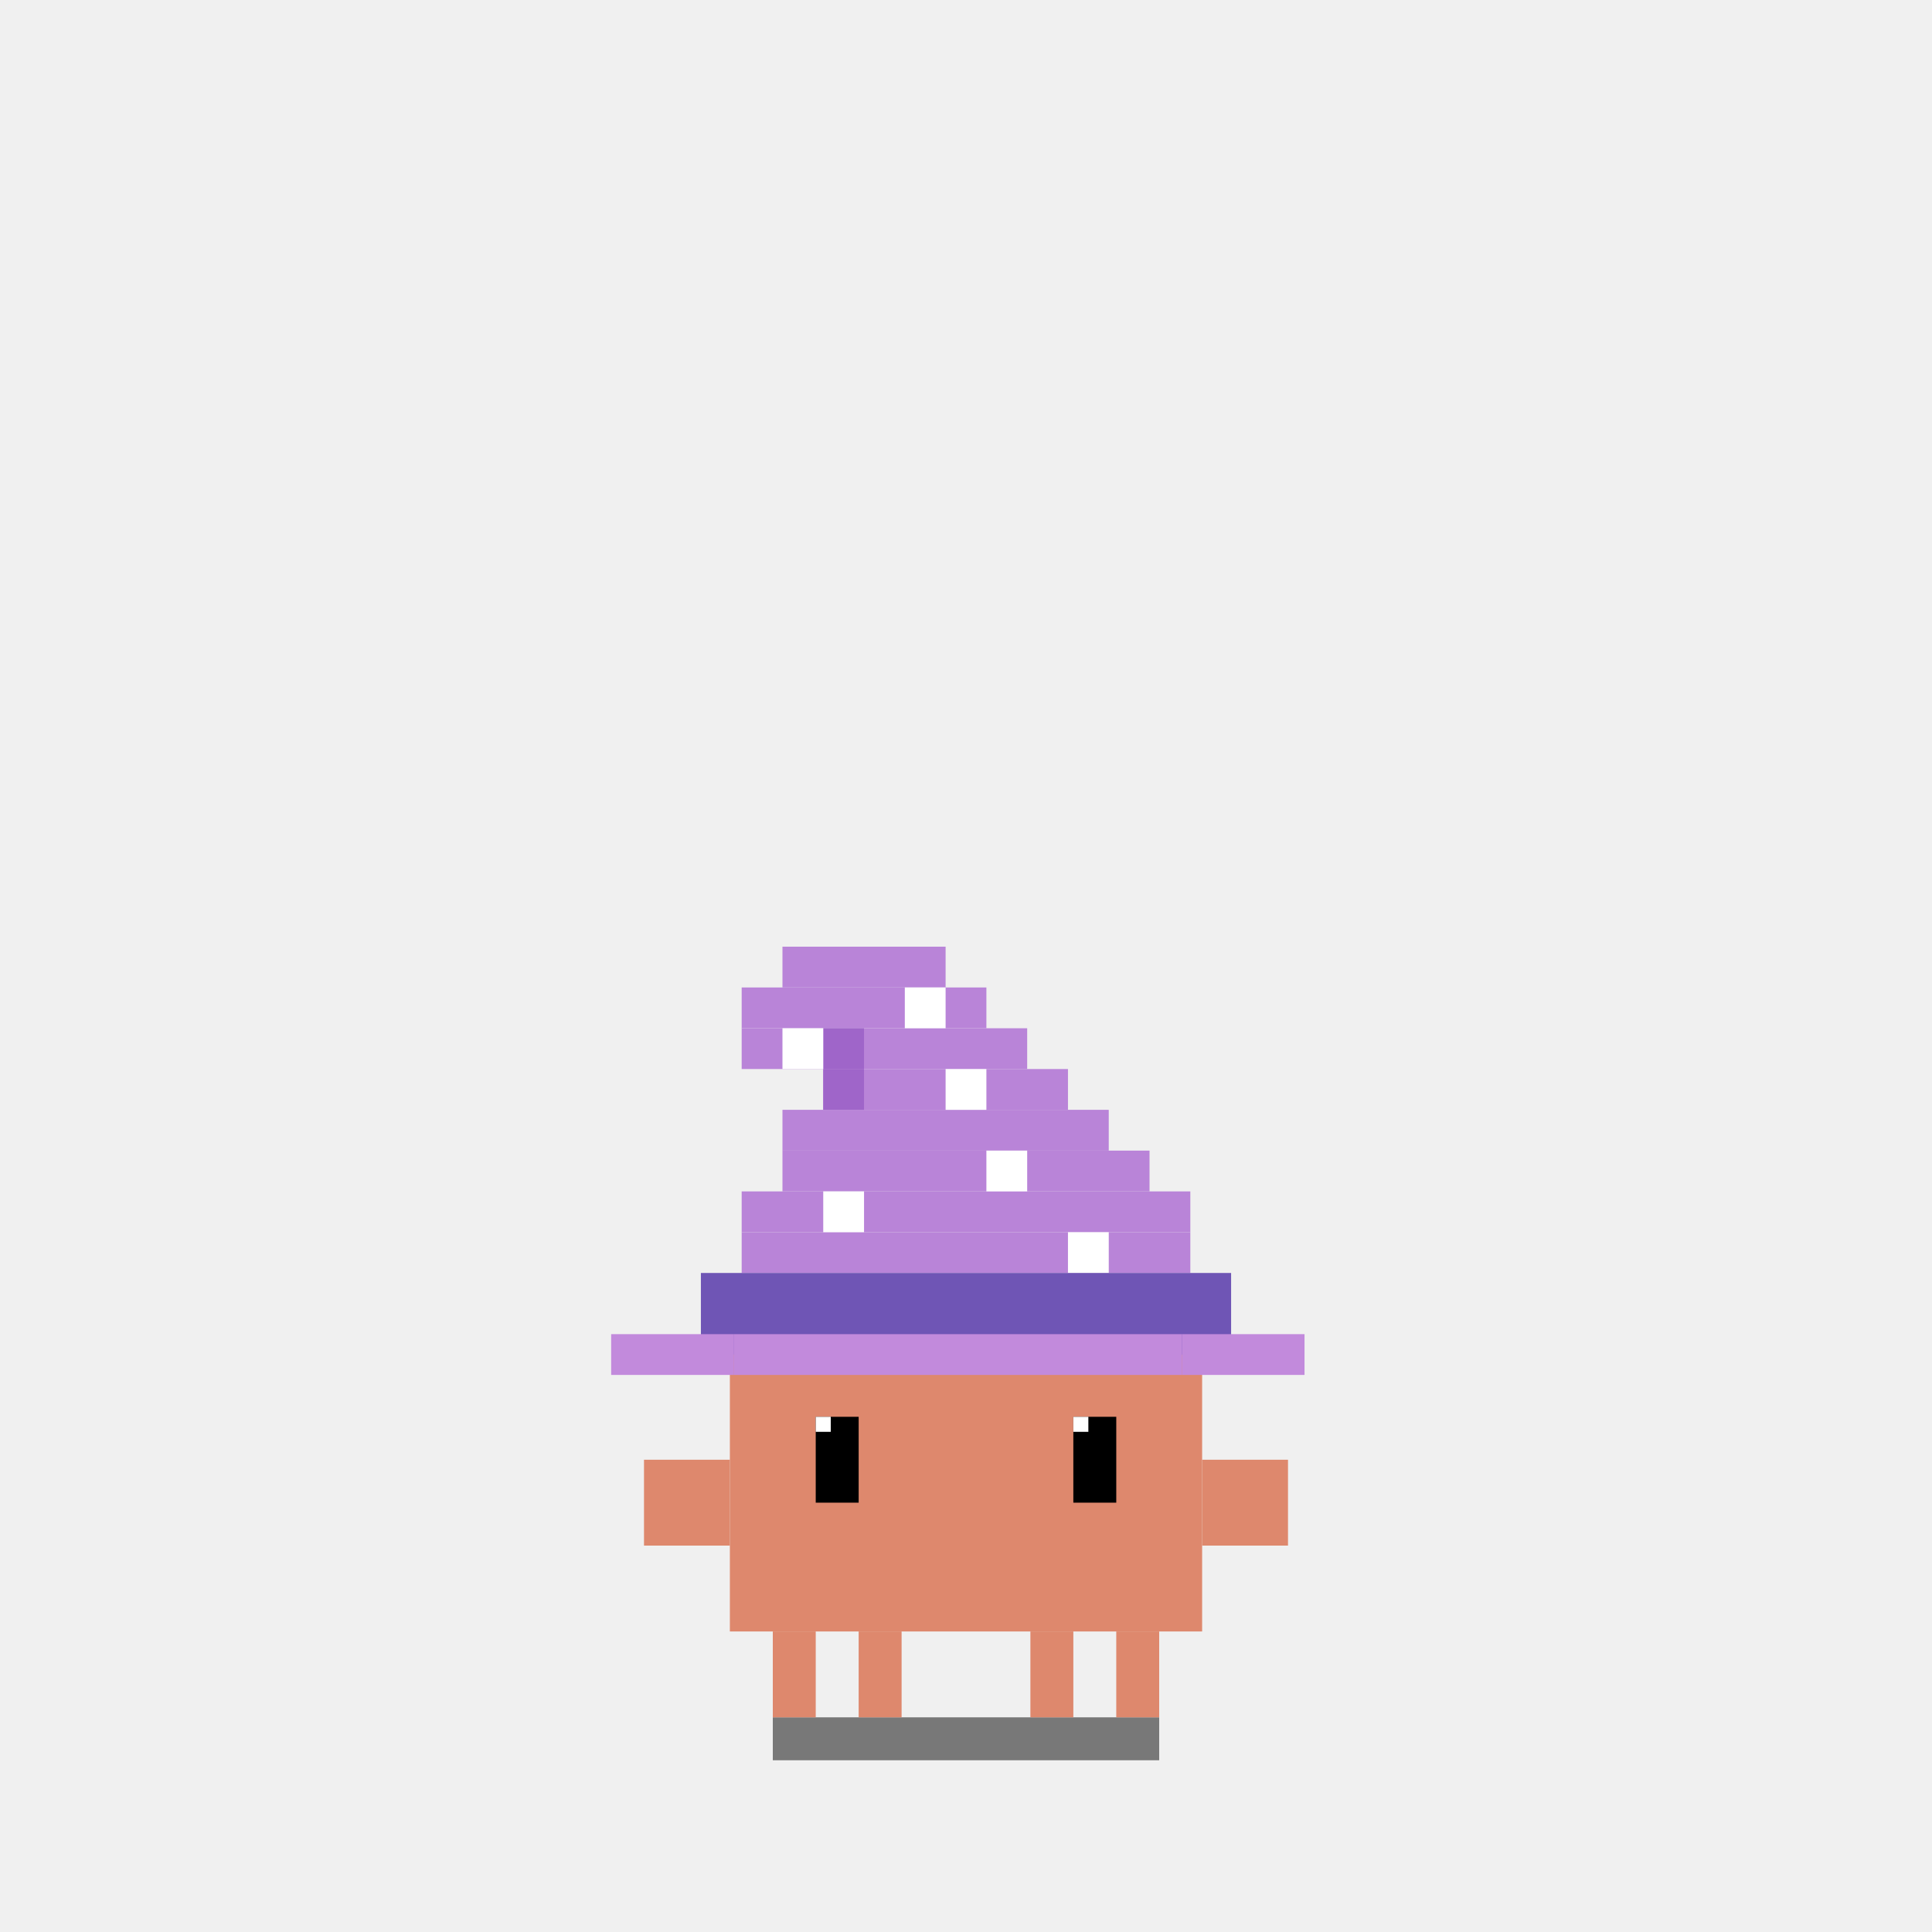
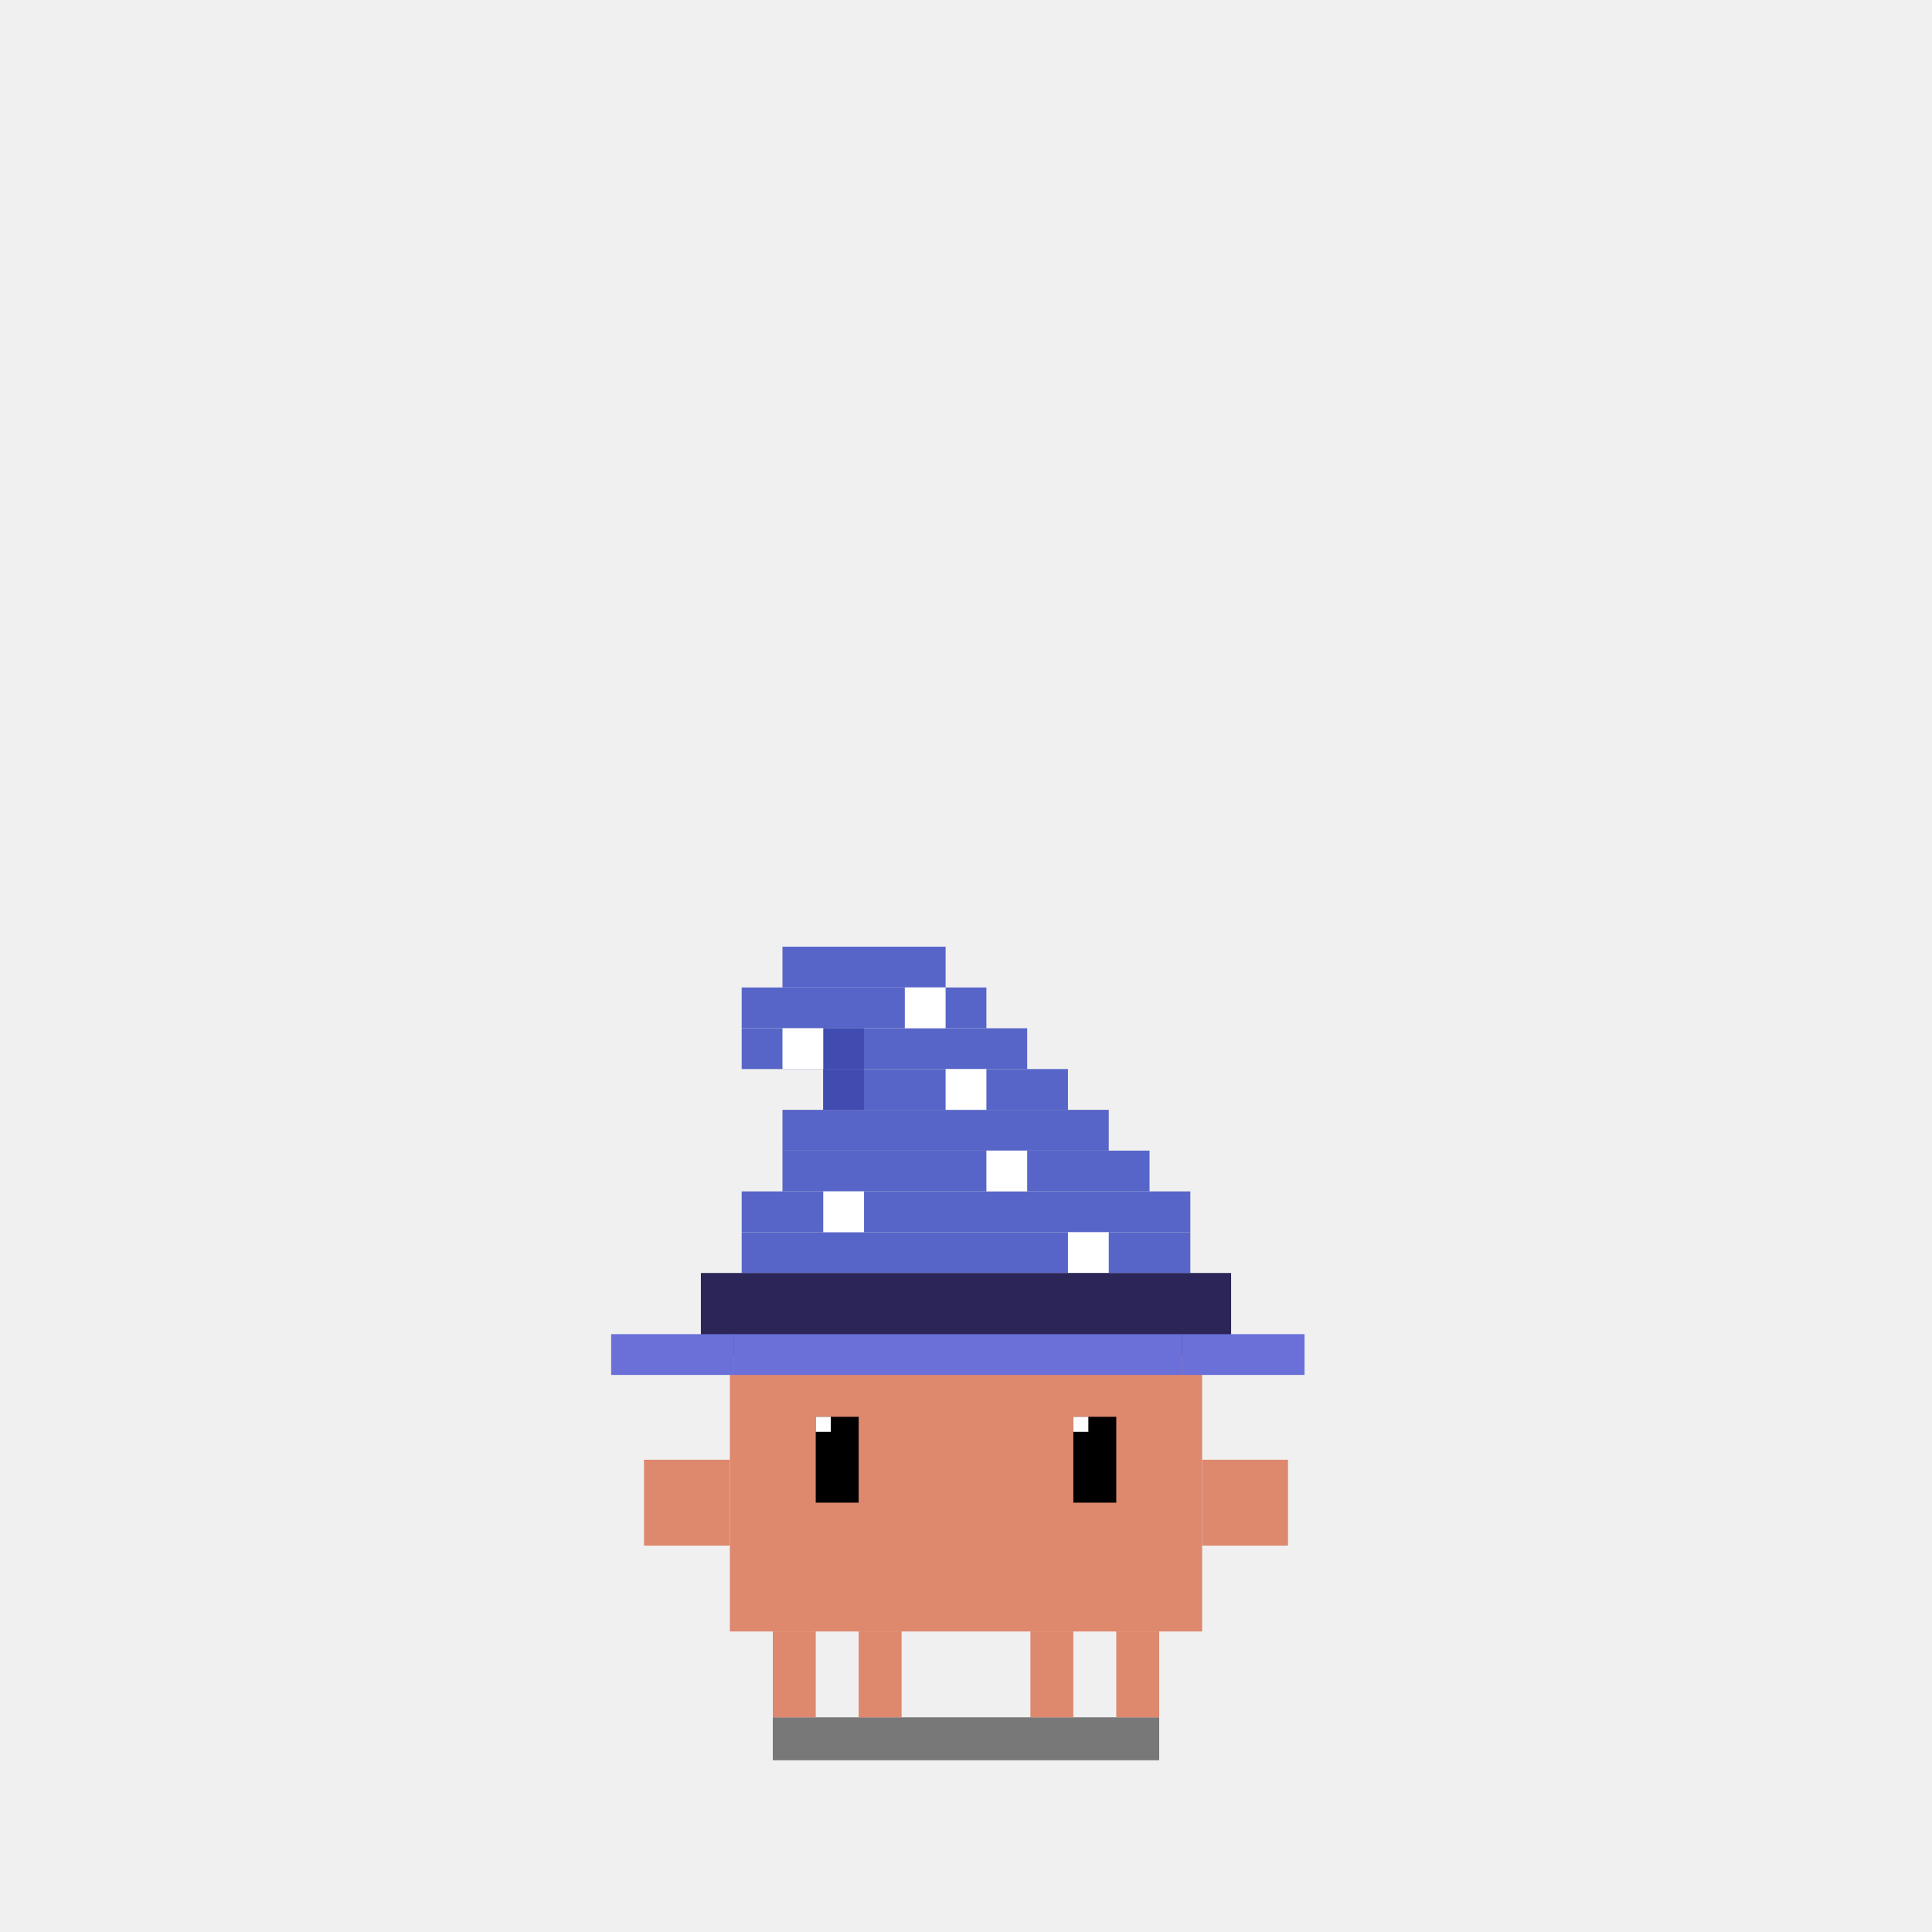
<svg xmlns="http://www.w3.org/2000/svg" viewBox="-15 -25 45 45" width="500" height="500">
  <defs>
    <style>
      .body-hunch {
        transform-origin: 7.5px 15px;
        animation: hunch-walk 7s infinite ease-in-out;
      }
      .leg-step { transform-origin: top center; transform-box: fill-box; }
      .leg-1 { animation: leg-step 7s infinite linear; }
      .leg-2 { animation: leg-step 7s infinite linear; animation-delay: -0.245s; }
      .shadow-walk {
        transform-origin: 7.5px 15.5px;
        animation: shadow-walk 7s infinite ease-in-out;
      }
      .hat-drop {
        transform-origin: 7.5px 6px;
        animation: hat-drop 7s infinite ease-in-out;
      }
      .hat-scale {
        transform-origin: 7.5px 6px;
        animation: hat-scale 7s infinite ease-in-out;
      }
      .hat-tilt {
        transform-origin: 7.5px 5px;
        animation: hat-tilt 7s infinite ease-in-out;
      }
      .hat-crown-magic {
        transform-origin: 7.5px 1px;
        animation: hat-crown-magic 7s infinite ease-in-out;
      }
      .hat-stars-magic {
        animation: hat-stars-magic 7s infinite ease-in-out;
      }
      .brim-tilt {
        transform-origin: 7.5px 5.5px;
        animation: brim-tilt 7s infinite ease-in-out;
      }
      .brim-center {
        transform-origin: 7.5px 5.5px;
        animation: brim-center-sag 7s infinite ease-in-out;
      }
      .brim-side {
        animation: brim-side-fall 7s infinite ease-in-out;
      }
      .arm-fix {
        transform-origin: 13px 10px;
        animation: arm-fix 7s infinite ease-in-out;
      }
      .eyes-wizard {
        transform-origin: 7.5px 9px;
        animation: eyes-wizard 7s infinite ease-in-out;
      }
      svg:hover .eyes-wizard {
        animation: eyes-user-hover 0.9s infinite ease-in-out;
      }
      .magic-sparkle-a { animation: magic-sparkle-a 7s infinite ease-in-out; opacity: 0; }
      .magic-sparkle-b { animation: magic-sparkle-b 7s infinite ease-in-out; opacity: 0; }
      .magic-sparkle-c { animation: magic-sparkle-c 7s infinite ease-in-out; opacity: 0; }
      .magic-sparkle-d { animation: magic-sparkle-d 7s infinite ease-in-out; opacity: 0; }
      .magic-sparkle-e { animation: magic-sparkle-e 7s infinite ease-in-out; opacity: 0; }

      @keyframes hunch-walk {
        0%   { transform: translate(-2px, 1px) rotate(2deg); }
        14%  { transform: translate(3px, 1px) rotate(2deg); }
        28%  { transform: translate(0, 1px) rotate(2deg); }
        72%  { transform: translate(0, 1px) rotate(2deg); }
        87%  { transform: translate(-3px, 1px) rotate(2deg); }
        100% { transform: translate(-2px, 1px) rotate(2deg); }
      }

      @keyframes leg-step {
        0%   { transform: rotate(0deg) scaleY(1); }
        7%   { transform: rotate(-25deg) scaleY(0.7); }
        14%  { transform: rotate(0deg) scaleY(1); }
        21%  { transform: rotate(-25deg) scaleY(0.7); }
        28%  { transform: rotate(0deg) scaleY(1); }
        72%  { transform: rotate(0deg) scaleY(1); }
        79%  { transform: rotate(-25deg) scaleY(0.7); }
        86%  { transform: rotate(0deg) scaleY(1); }
        93%  { transform: rotate(-25deg) scaleY(0.7); }
        100% { transform: rotate(0deg) scaleY(1); }
      }

      @keyframes shadow-walk {
        0%   { transform: translateX(-2px) scale(0.9); opacity: 0.4; }
        14%  { transform: translateX(3px) scale(0.9); opacity: 0.4; }
        28%  { transform: translateX(0) scale(0.9); opacity: 0.4; }
        72%  { transform: translateX(0) scale(0.9); opacity: 0.4; }
        87%  { transform: translateX(-3px) scale(0.9); opacity: 0.4; }
        100% { transform: translateX(-2px) scale(0.9); opacity: 0.4; }
      }

      @keyframes hat-drop {
        0%, 28% { transform: translate(0, 0); }
        35%     { transform: translate(0.42px, 1px); }
        42%, 55%{ transform: translate(0.7px, 2px); }
        58%     { transform: translate(0.315px, 1.2px); }
        63%     { transform: translate(0.105px, 0.35px); }
        67%     { transform: translate(0, -0.35px); }
        70%     { transform: translate(0, 0.15px); }
        72%, 100%{ transform: translate(0, 0); }
      }

      @keyframes hat-scale {
        0%, 28% { transform: scale(1); }
        35%     { transform: scale(1.0495); }
        42%, 55%{ transform: scale(1.11); }
        58%, 67%{ transform: scale(1); }
        72%, 100%{ transform: scale(1); }
      }

      @keyframes hat-tilt {
        0%, 28% { transform: rotate(0deg); }
        35%     { transform: rotate(3.15deg); }
        42%, 55%{ transform: rotate(7.5deg); }
        58%     { transform: rotate(-3deg); }
        63%     { transform: rotate(2.1deg); }
        67%     { transform: rotate(-1deg); }
        70%     { transform: rotate(0.5deg); }
        72%, 100%{ transform: rotate(0deg); }
      }

      @keyframes hat-crown-magic {
        0%, 55%  { transform: rotate(0deg) translateY(0); }
        58%      { transform: rotate(-2deg) translateY(-0.15px); }
        62%      { transform: rotate(3deg) translateY(-0.35px); }
        66%      { transform: rotate(-1.5deg) translateY(-0.15px); }
        70%      { transform: rotate(0.8deg) translateY(0); }
        72%, 100%{ transform: rotate(0deg) translateY(0); }
      }

      @keyframes hat-stars-magic {
        0%, 52%  { opacity: 1; }
        55%      { opacity: 0.35; }
        58%      { opacity: 1; }
        61%      { opacity: 0.45; }
        64%      { opacity: 1; }
        72%, 100%{ opacity: 1; }
      }

      @keyframes brim-tilt {
        0%, 28% { transform: rotate(0deg); }
        35%     { transform: rotate(3.15deg); }
        42%, 55%{ transform: rotate(7deg); }
        58%     { transform: rotate(-1.5deg); }
        63%     { transform: rotate(1.4deg); }
        67%     { transform: rotate(-0.6deg); }
        70%     { transform: rotate(0.3deg); }
        72%, 100%{ transform: rotate(0deg); }
      }

      @keyframes brim-center-sag {
        0%, 28% { transform: translateY(0); }
        35%     { transform: translateY(0.2px); }
        42%, 55%{ transform: translateY(0.4px); }
        58%     { transform: translateY(0.24px); }
        63%     { transform: translateY(0.25px); }
        67%     { transform: translateY(0.1px); }
        72%, 100%{ transform: translateY(0); }
      }

      @keyframes brim-side-fall {
        0%, 28% { transform: translateY(0); }
        35%     { transform: translateY(0); }
        42%, 55%{ transform: translateY(0); }
        58%     { transform: translateY(0); }
        63%     { transform: translateY(0); }
        67%     { transform: translateY(0); }
        72%, 100%{ transform: translateY(0); }
      }

      @keyframes arm-fix {
        0%, 38%   { transform: rotate(0deg); }
        45%       { transform: translate(-2px, -3px) rotate(-90deg); }
        50%       { transform: translate(-2px, -3px) rotate(-90deg); }
        55%       { transform: translate(-2px, -3px) rotate(-100deg); }
        58%       { transform: translate(-2px, -3px) rotate(-80deg); }
        62%       { transform: translate(-2px, -3px) rotate(-90deg); }
        67%       { transform: rotate(0deg); }
        100%      { transform: rotate(0deg); }
      }

      @keyframes eyes-wizard {
        0%, 28%  { transform: translateX(2px) scaleY(1); }
        32%      { transform: translateX(0) scaleY(1); }
        38%, 58% { transform: translateX(0) scaleY(1); }
        62%      { transform: translate(0, -0.25px) scaleY(1); }
        66%      { transform: translate(0, -0.15px) scaleY(1.12); }
        70%      { transform: translateX(0) scaleY(0.1); }
        73%      { transform: translateX(0) scaleY(1.08); }
        78%      { transform: translateX(-0.7px) scaleY(1); }
        82%      { transform: translateX(0.4px) scaleY(1); }
        88%      { transform: translateX(2px) scaleY(1); }
        100%     { transform: translateX(2px) scaleY(1); }
      }

      @keyframes eyes-user-hover {
        0%   { transform: translateX(0) scaleY(1); }
        45%  { transform: translateX(0) scaleY(1); }
        55%  { transform: translateX(0) scaleY(0.18); }
        70%  { transform: translateX(0) scaleY(1.08); }
        100% { transform: translateX(0) scaleY(1); }
      }

      @keyframes magic-sparkle-a {
        0%, 47%  { opacity: 0; transform: translate(0, 0); }
        50%      { opacity: 1; transform: translate(0, 0); }
        58%      { opacity: 1; transform: translate(-1.6px, -2.2px); }
        66%      { opacity: 0; transform: translate(-2.6px, -3.6px); }
        100%     { opacity: 0; transform: translate(-2.6px, -3.6px); }
      }

      @keyframes magic-sparkle-b {
        0%, 50%  { opacity: 0; transform: translate(0, 0); }
        54%      { opacity: 1; transform: translate(0, 0); }
        62%      { opacity: 1; transform: translate(1.7px, -1.8px); }
        70%      { opacity: 0; transform: translate(2.8px, -3px); }
        100%     { opacity: 0; transform: translate(2.8px, -3px); }
      }

      @keyframes magic-sparkle-c {
        0%, 52%  { opacity: 0; transform: translate(0, 0); }
        56%      { opacity: 1; transform: translate(0, 0); }
        64%      { opacity: 0.8; transform: translate(-0.8px, -2.8px); }
        72%      { opacity: 0; transform: translate(-1.2px, -3.8px); }
        100%     { opacity: 0; transform: translate(-1.2px, -3.8px); }
      }

      @keyframes magic-sparkle-d {
        0%, 53%  { opacity: 0; transform: translate(0, 0); }
        58%      { opacity: 1; transform: translate(0, 0); }
        66%      { opacity: 0.7; transform: translate(2.2px, -1px); }
        72%      { opacity: 0; transform: translate(3.4px, -1.8px); }
        100%     { opacity: 0; transform: translate(3.4px, -1.8px); }
      }

      @keyframes magic-sparkle-e {
        0%, 56%  { opacity: 0; transform: translate(0, 0); }
        60%      { opacity: 1; transform: translate(0, 0); }
        68%      { opacity: 0.8; transform: translate(-1.8px, 0.8px); }
        74%      { opacity: 0; transform: translate(-2.8px, 1.2px); }
        100%     { opacity: 0; transform: translate(-2.8px, 1.2px); }
      }
    </style>
  </defs>
  <rect id="ground-shadow" class="shadow-walk" x="3" y="15" width="9" height="1" fill="#000000" opacity="0.5" />
  <g class="body-hunch">
    <g id="legs" fill="#DE886D">
      <rect class="leg-step leg-1" x="3" y="13" width="1" height="2" />
      <rect class="leg-step leg-2" x="5" y="13" width="1" height="2" />
      <rect class="leg-step leg-1" x="9" y="13" width="1" height="2" />
      <rect class="leg-step leg-2" x="11" y="13" width="1" height="2" />
    </g>
    <g id="body-color-group" fill="#DE886D">
      <rect id="torso" x="2" y="6" width="11" height="7" />
      <rect id="left-arm" x="0" y="9" width="2" height="2" />
    </g>
    <g class="eyes-wizard" fill="#000000">
      <rect x="4" y="8" width="1" height="2" />
      <rect x="10" y="8" width="1" height="2" />
      <rect x="4" y="8" width="0.35" height="0.35" fill="#FFFFFF" />
      <rect x="10" y="8" width="0.35" height="0.35" fill="#FFFFFF" />
    </g>
    <g class="hat-drop">
      <g class="hat-scale">
        <g id="wizard-hat-fit" transform="translate(0, 1.5) translate(7.5, 6) scale(0.95) translate(-7.5, -6)">
          <g class="hat-tilt">
            <g class="hat-crown-magic">
-               <g id="hat-cone" fill="#B984D8">
+               <g id="hat-cone" fill="#5865C8">
                <rect x="3" y="-5" width="4" height="1" />
                <rect x="2" y="-4" width="6" height="1" />
                <rect x="2" y="-3" width="7" height="1" />
                <rect x="4" y="-2" width="6" height="1" />
                <rect x="3" y="-1" width="8" height="1" />
                <rect x="3" y="0" width="9" height="1" />
                <rect x="2" y="1" width="11" height="1" />
                <rect x="2" y="2" width="11" height="1" />
              </g>
-               <g id="hat-fold" fill="#9F65C9">
+               <g id="hat-fold" fill="#404CB0">
                <rect x="4" y="-3" width="1" height="1" />
                <rect x="4" y="-2" width="1" height="1" />
              </g>
              <g id="hat-stars" class="hat-stars-magic" fill="#FFFFFF">
                <rect x="6" y="-4" width="1" height="1" />
                <rect x="3" y="-3" width="1" height="1" />
                <rect x="7" y="-2" width="1" height="1" />
                <rect x="8" y="0" width="1" height="1" />
                <rect x="4" y="1" width="1" height="1" />
                <rect x="10" y="2" width="1" height="1" />
              </g>
            </g>
-             <g id="hat-band" fill="#6F55B5">
+             <g id="hat-band" fill="#2C2557">
              <rect x="1" y="3" width="13" height="2" />
            </g>
          </g>
          <g transform="translate(-0.2, -0.5)">
            <g class="brim-tilt">
-               <g id="hat-brim" fill="#C28ADC">
+               <g id="hat-brim" fill="#6A70D8">
                <rect class="brim-side" x="-1" y="5" width="3" height="1" />
                <rect class="brim-center" x="2" y="5" width="11" height="1" />
                <rect class="brim-side" x="13" y="5" width="3" height="1" />
              </g>
            </g>
          </g>
        </g>
      </g>
    </g>
    <g class="arm-fix" fill="#DE886D">
      <rect id="right-arm" x="13" y="9" width="2" height="2" />
    </g>
    <g id="magic-sparkles">
      <g class="magic-sparkle-a" fill="#FFF3A8">
        <rect x="13" y="2.8" width="1.1" height="1.1" />
      </g>
      <g class="magic-sparkle-b" fill="#FFFFFF">
        <rect x="15" y="4" width="1" height="1" />
        <rect x="15.35" y="3.65" width="0.3" height="1.7" />
        <rect x="14.65" y="4.35" width="1.7" height="0.3" />
      </g>
      <g class="magic-sparkle-c" fill="#DCC5FF">
        <rect x="9.2" y="3.4" width="1.1" height="1.1" />
      </g>
      <g class="magic-sparkle-d" fill="#FFF3A8">
        <rect x="15.4" y="6.2" width="1" height="1" />
      </g>
      <g class="magic-sparkle-e" fill="#FFFFFF">
        <rect x="9" y="6.5" width="0.9" height="0.9" />
      </g>
    </g>
  </g>
</svg>
